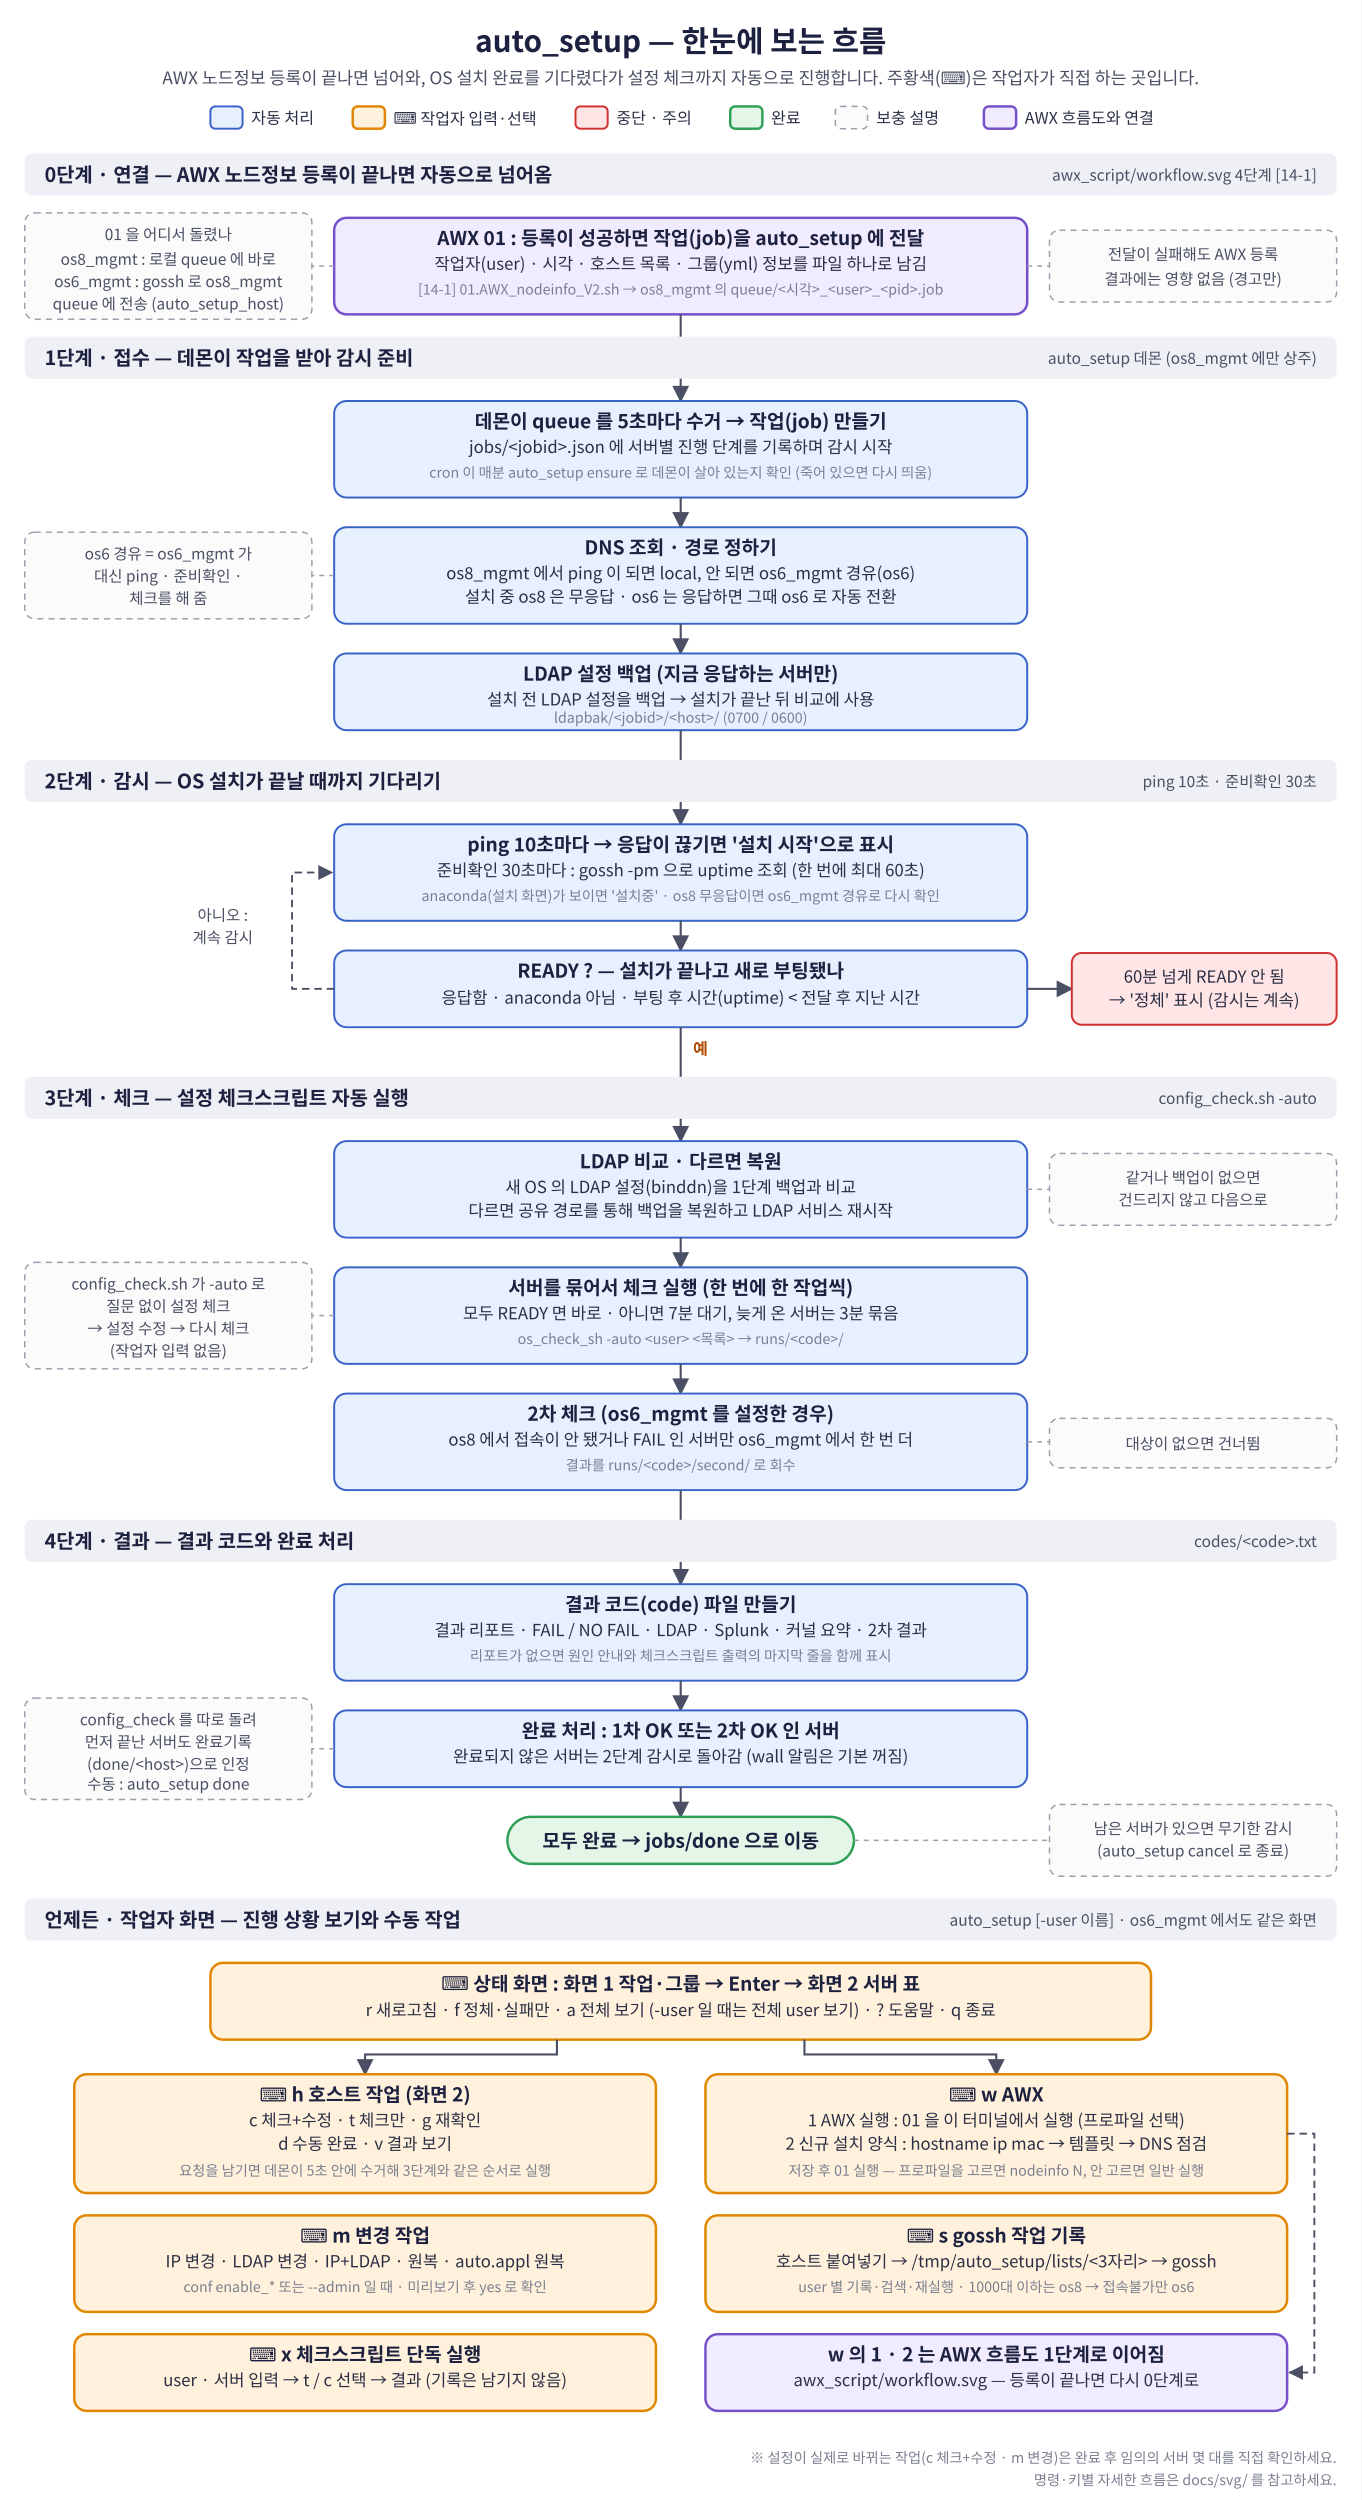
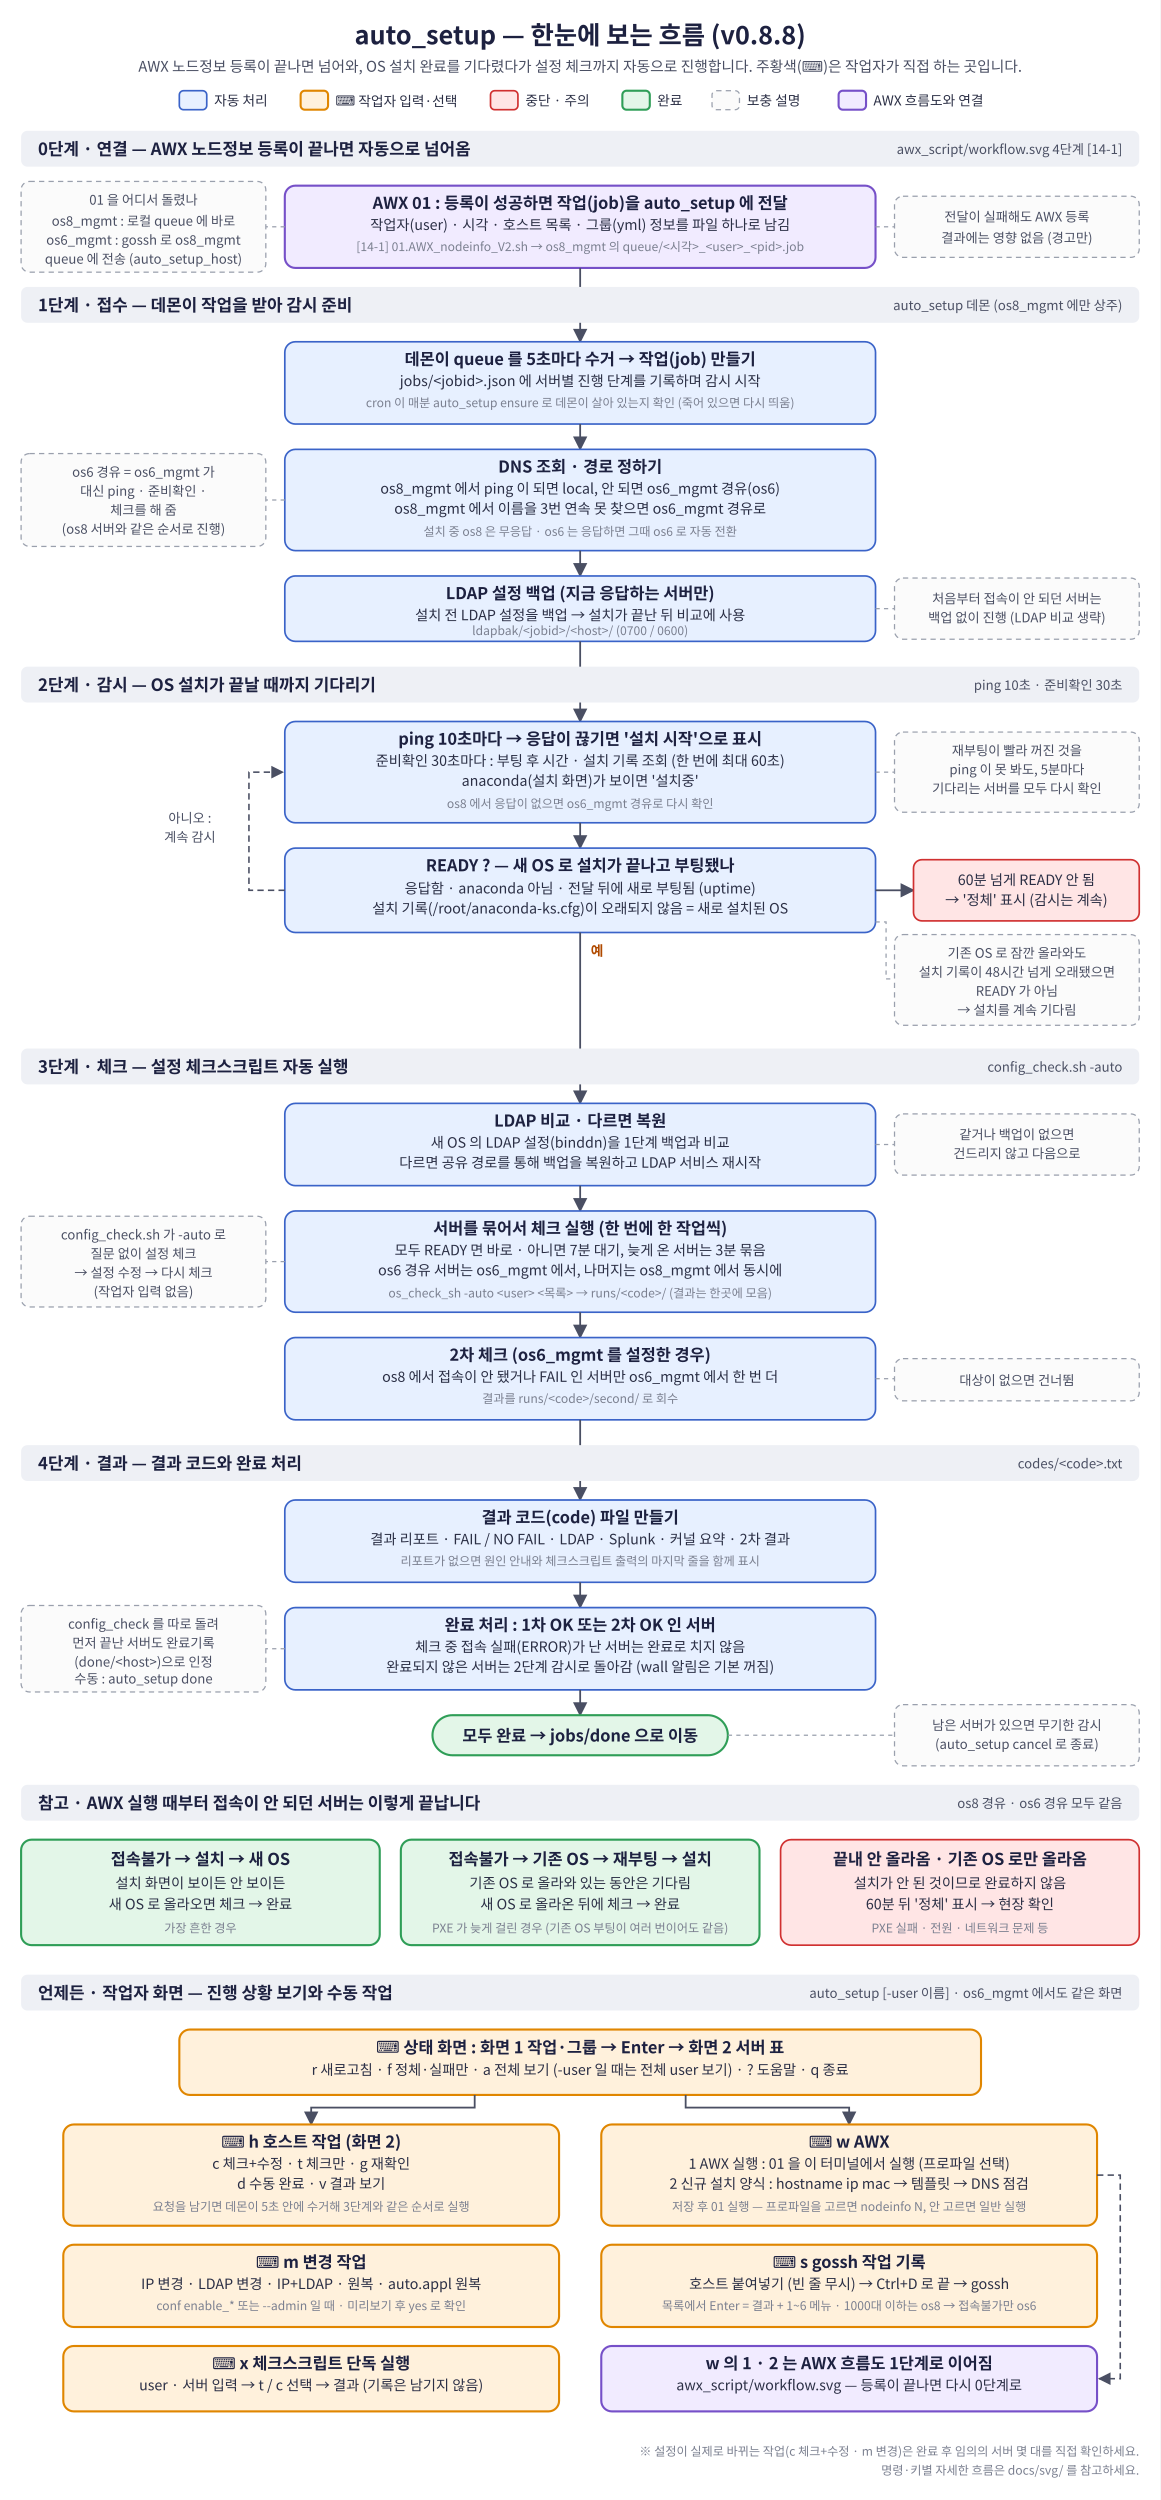
- <svg xmlns="http://www.w3.org/2000/svg" width="1100" height="2020" viewBox="0 0 1100 2020" font-family="'Malgun Gothic','Apple SD Gothic Neo','Noto Sans CJK KR',sans-serif">
+ <svg xmlns="http://www.w3.org/2000/svg" width="1100" height="2370" viewBox="0 0 1100 2370" font-family="'Malgun Gothic','Apple SD Gothic Neo','Noto Sans CJK KR',sans-serif">
  <defs>
    <marker id="ah" viewBox="0 0 10 10" refX="9" refY="5" markerWidth="8" markerHeight="8" orient="auto-start-reverse">
      <path d="M0 0L10 5L0 10z" fill="#4a4f63" />
    </marker>
    <style>
      .auto  { fill: #e7f0ff; stroke: #3a63c8; stroke-width: 1.6; }
      .input { fill: #fff1dc; stroke: #e08600; stroke-width: 2; }
      .stop  { fill: #ffe5e5; stroke: #d03030; stroke-width: 1.6; }
      .done  { fill: #e3f6e8; stroke: #2f9e57; stroke-width: 2; }
      .link  { fill: #f1ebff; stroke: #7650c8; stroke-width: 2; }
      .band  { fill: #eef0f5; }
      .note  { fill: #fbfbfb; stroke: #9aa0ad; stroke-width: 1.2; stroke-dasharray: 5 4; }
      .ln    { stroke: #4a4f63; stroke-width: 1.7; fill: none; marker-end: url(#ah); }
      .lnd   { stroke: #4a4f63; stroke-width: 1.5; fill: none; marker-end: url(#ah); stroke-dasharray: 6 4; }
      .tie   { stroke: #9aa0ad; stroke-width: 1.2; fill: none; stroke-dasharray: 4 4; }
      .ti    { font-size: 24px; font-weight: bold; fill: #1d2140; text-anchor: middle; }
      .sub   { font-size: 14px; fill: #4a4f63; text-anchor: middle; }
      .bt    { font-size: 16px; font-weight: bold; fill: #1d2140; }
      .h     { font-size: 15.5px; font-weight: bold; fill: #1d2140; text-anchor: middle; }
      .b     { font-size: 13.5px; fill: #2b2f45; text-anchor: middle; }
      .s     { font-size: 11.5px; fill: #7a7f8f; text-anchor: middle; }
      .lb    { font-size: 13px; font-weight: bold; fill: #b04a00; text-anchor: middle; }
      .lg    { font-size: 13px; fill: #2b2f45; }
      .nl    { font-size: 12.5px; fill: #4a4f63; text-anchor: middle; }
    </style>
  </defs>
-   <rect width="1100" height="2020" fill="#ffffff" />
-   <text class="ti" x="550" y="42">auto_setup — 한눈에 보는 흐름</text>
+   <rect width="1100" height="2370" fill="#ffffff" />
+   <text class="ti" x="550" y="42">auto_setup — 한눈에 보는 흐름 (v0.8.8)</text>
  <text class="sub" x="550" y="68">AWX 노드정보 등록이 끝나면 넘어와, OS 설치 완료를 기다렸다가 설정 체크까지 자동으로 진행합니다. 주황색(⌨)은 작업자가 직접 하는 곳입니다.</text>
  <rect class="auto" x="170" y="86" width="26" height="18" rx="4" />
  <text class="lg" x="203" y="100">자동 처리</text>
  <rect class="input" x="285" y="86" width="26" height="18" rx="4" />
  <text class="lg" x="318" y="100">⌨ 작업자 입력·선택</text>
  <rect class="stop" x="465" y="86" width="26" height="18" rx="4" />
  <text class="lg" x="498" y="100">중단 · 주의</text>
  <rect class="done" x="590" y="86" width="26" height="18" rx="4" />
  <text class="lg" x="623" y="100">완료</text>
  <rect class="note" x="675" y="86" width="26" height="18" rx="4" />
  <text class="lg" x="708" y="100">보충 설명</text>
  <rect class="link" x="795" y="86" width="26" height="18" rx="4" />
  <text class="lg" x="828" y="100">AWX 흐름도와 연결</text>
  <rect class="band" x="20" y="124" width="1060" height="34" rx="6" />
  <text class="bt" x="36" y="147">0단계 · 연결 — AWX 노드정보 등록이 끝나면 자동으로 넘어옴</text>
  <text class="nl" x="1064" y="146" style="text-anchor:end">awx_script/workflow.svg 4단계 [14-1]</text>
  <rect class="link" x="270" y="176" width="560" height="78" rx="10" />
  <text class="h" x="550" y="198">AWX 01 : 등록이 성공하면 작업(job)을 auto_setup 에 전달</text>
  <text class="b" x="550" y="218">작업자(user) · 시각 · 호스트 목록 · 그룹(yml) 정보를 파일 하나로 남김</text>
  <text class="s" x="550" y="238">[14-1] 01.AWX_nodeinfo_V2.sh → os8_mgmt 의 queue/&lt;시각&gt;_&lt;user&gt;_&lt;pid&gt;.job</text>
  <path class="tie" d="M270 215 H252" />
  <rect class="note" x="20" y="172" width="232" height="86" rx="8" />
  <text class="nl" x="136" y="194">01 을 어디서 돌렸나</text>
  <text class="nl" x="136" y="214">os8_mgmt : 로컬 queue 에 바로</text>
  <text class="nl" x="136" y="232">os6_mgmt : gossh 로 os8_mgmt</text>
  <text class="nl" x="136" y="250">queue 에 전송 (auto_setup_host)</text>
  <path class="tie" d="M830 215 H848" />
  <rect class="note" x="848" y="186" width="232" height="58" rx="8" />
  <text class="nl" x="964" y="210">전달이 실패해도 AWX 등록</text>
  <text class="nl" x="964" y="230">결과에는 영향 없음 (경고만)</text>
  <path class="ln" d="M550 254 V324" />
  <rect class="band" x="20" y="272" width="1060" height="34" rx="6" />
  <text class="bt" x="36" y="295">1단계 · 접수 — 데몬이 작업을 받아 감시 준비</text>
  <text class="nl" x="1064" y="294" style="text-anchor:end">auto_setup 데몬 (os8_mgmt 에만 상주)</text>
  <rect class="auto" x="270" y="324" width="560" height="78" rx="10" />
  <text class="h" x="550" y="346">데몬이 queue 를 5초마다 수거 → 작업(job) 만들기</text>
  <text class="b" x="550" y="366">jobs/&lt;jobid&gt;.json 에 서버별 진행 단계를 기록하며 감시 시작</text>
  <text class="s" x="550" y="386">cron 이 매분 auto_setup ensure 로 데몬이 살아 있는지 확인 (죽어 있으면 다시 띄움)</text>
  <path class="ln" d="M550 402 V426" />
-   <rect class="auto" x="270" y="426" width="560" height="78" rx="10" />
+   <rect class="auto" x="270" y="426" width="560" height="96" rx="10" />
  <text class="h" x="550" y="448">DNS 조회 · 경로 정하기</text>
  <text class="b" x="550" y="468">os8_mgmt 에서 ping 이 되면 local, 안 되면 os6_mgmt 경유(os6)</text>
-   <text class="b" x="550" y="487">설치 중 os8 은 무응답 · os6 는 응답하면 그때 os6 로 자동 전환</text>
-   <path class="tie" d="M270 465 H252" />
-   <rect class="note" x="20" y="430" width="232" height="70" rx="8" />
+   <text class="b" x="550" y="487">os8_mgmt 에서 이름을 3번 연속 못 찾으면 os6_mgmt 경유로</text>
+   <text class="s" x="550" y="508">설치 중 os8 은 무응답 · os6 는 응답하면 그때 os6 로 자동 전환</text>
+   <path class="tie" d="M270 474 H252" />
+   <rect class="note" x="20" y="430" width="232" height="88" rx="8" />
  <text class="nl" x="136" y="452">os6 경유 = os6_mgmt 가</text>
  <text class="nl" x="136" y="470">대신 ping · 준비확인 ·</text>
  <text class="nl" x="136" y="488">체크를 해 줌</text>
-   <path class="ln" d="M550 504 V528" />
-   <rect class="auto" x="270" y="528" width="560" height="62" rx="10" />
-   <text class="h" x="550" y="550">LDAP 설정 백업 (지금 응답하는 서버만)</text>
-   <text class="b" x="550" y="570">설치 전 LDAP 설정을 백업 → 설치가 끝난 뒤 비교에 사용</text>
-   <text class="s" x="550" y="584">ldapbak/&lt;jobid&gt;/&lt;host&gt;/ (0700 / 0600)</text>
-   <path class="ln" d="M550 590 V666" />
-   <rect class="band" x="20" y="614" width="1060" height="34" rx="6" />
-   <text class="bt" x="36" y="637">2단계 · 감시 — OS 설치가 끝날 때까지 기다리기</text>
-   <text class="nl" x="1064" y="636" style="text-anchor:end">ping 10초 · 준비확인 30초</text>
-   <rect class="auto" x="270" y="666" width="560" height="78" rx="10" />
-   <text class="h" x="550" y="688">ping 10초마다 → 응답이 끊기면 '설치 시작'으로 표시</text>
-   <text class="b" x="550" y="708">준비확인 30초마다 : gossh -pm 으로 uptime 조회 (한 번에 최대 60초)</text>
-   <text class="s" x="550" y="728">anaconda(설치 화면)가 보이면 '설치중' · os8 무응답이면 os6_mgmt 경유로 다시 확인</text>
-   <path class="ln" d="M550 744 V768" />
-   <rect class="auto" x="270" y="768" width="560" height="62" rx="10" />
-   <text class="h" x="550" y="790">READY ? — 설치가 끝나고 새로 부팅됐나</text>
-   <text class="b" x="550" y="811">응답함 · anaconda 아님 · 부팅 후 시간(uptime) &lt; 전달 후 지난 시간</text>
-   <path class="lnd" d="M270 799 H236 V705 H268" />
-   <text class="nl" x="180" y="744">아니오 :</text>
-   <text class="nl" x="180" y="762">계속 감시</text>
-   <path class="ln" d="M830 799 H866" />
-   <rect class="stop" x="866" y="770" width="214" height="58" rx="8" />
-   <text class="b" x="973" y="794">60분 넘게 READY 안 됨</text>
-   <text class="b" x="973" y="813">→ '정체' 표시 (감시는 계속)</text>
-   <path class="ln" d="M550 830 V922" />
-   <text class="lb" x="566" y="852">예</text>
-   <rect class="band" x="20" y="870" width="1060" height="34" rx="6" />
-   <text class="bt" x="36" y="893">3단계 · 체크 — 설정 체크스크립트 자동 실행</text>
-   <text class="nl" x="1064" y="892" style="text-anchor:end">config_check.sh -auto</text>
-   <rect class="auto" x="270" y="922" width="560" height="78" rx="10" />
-   <text class="h" x="550" y="944">LDAP 비교 · 다르면 복원</text>
-   <text class="b" x="550" y="964">새 OS 의 LDAP 설정(binddn)을 1단계 백업과 비교</text>
-   <text class="b" x="550" y="983">다르면 공유 경로를 통해 백업을 복원하고 LDAP 서비스 재시작</text>
-   <path class="tie" d="M830 961 H848" />
-   <rect class="note" x="848" y="932" width="232" height="58" rx="8" />
-   <text class="nl" x="964" y="956">같거나 백업이 없으면</text>
-   <text class="nl" x="964" y="974">건드리지 않고 다음으로</text>
-   <path class="ln" d="M550 1000 V1024" />
-   <rect class="auto" x="270" y="1024" width="560" height="78" rx="10" />
-   <text class="h" x="550" y="1046">서버를 묶어서 체크 실행 (한 번에 한 작업씩)</text>
-   <text class="b" x="550" y="1066">모두 READY 면 바로 · 아니면 7분 대기, 늦게 온 서버는 3분 묶음</text>
-   <text class="s" x="550" y="1086">os_check_sh -auto &lt;user&gt; &lt;목록&gt; → runs/&lt;code&gt;/</text>
-   <path class="tie" d="M270 1063 H252" />
-   <rect class="note" x="20" y="1020" width="232" height="86" rx="8" />
-   <text class="nl" x="136" y="1042">config_check.sh 가 -auto 로</text>
-   <text class="nl" x="136" y="1060">질문 없이 설정 체크</text>
-   <text class="nl" x="136" y="1078">→ 설정 수정 → 다시 체크</text>
-   <text class="nl" x="136" y="1096">(작업자 입력 없음)</text>
-   <path class="ln" d="M550 1102 V1126" />
-   <rect class="auto" x="270" y="1126" width="560" height="78" rx="10" />
-   <text class="h" x="550" y="1148">2차 체크 (os6_mgmt 를 설정한 경우)</text>
-   <text class="b" x="550" y="1168">os8 에서 접속이 안 됐거나 FAIL 인 서버만 os6_mgmt 에서 한 번 더</text>
-   <text class="s" x="550" y="1188">결과를 runs/&lt;code&gt;/second/ 로 회수</text>
-   <path class="tie" d="M830 1165 H848" />
-   <rect class="note" x="848" y="1146" width="232" height="40" rx="8" />
-   <text class="nl" x="964" y="1171">대상이 없으면 건너뜀</text>
-   <path class="ln" d="M550 1204 V1280" />
-   <rect class="band" x="20" y="1228" width="1060" height="34" rx="6" />
-   <text class="bt" x="36" y="1251">4단계 · 결과 — 결과 코드와 완료 처리</text>
-   <text class="nl" x="1064" y="1250" style="text-anchor:end">codes/&lt;code&gt;.txt</text>
-   <rect class="auto" x="270" y="1280" width="560" height="78" rx="10" />
-   <text class="h" x="550" y="1302">결과 코드(code) 파일 만들기</text>
-   <text class="b" x="550" y="1322">결과 리포트 · FAIL / NO FAIL · LDAP · Splunk · 커널 요약 · 2차 결과</text>
-   <text class="s" x="550" y="1342">리포트가 없으면 원인 안내와 체크스크립트 출력의 마지막 줄을 함께 표시</text>
-   <path class="ln" d="M550 1358 V1382" />
-   <rect class="auto" x="270" y="1382" width="560" height="62" rx="10" />
-   <text class="h" x="550" y="1404">완료 처리 : 1차 OK 또는 2차 OK 인 서버</text>
-   <text class="b" x="550" y="1424">완료되지 않은 서버는 2단계 감시로 돌아감 (wall 알림은 기본 꺼짐)</text>
-   <path class="tie" d="M270 1413 H252" />
-   <rect class="note" x="20" y="1372" width="232" height="82" rx="8" />
-   <text class="nl" x="136" y="1394">config_check 를 따로 돌려</text>
-   <text class="nl" x="136" y="1412">먼저 끝난 서버도 완료기록</text>
-   <text class="nl" x="136" y="1430">(done/&lt;host&gt;)으로 인정</text>
-   <text class="nl" x="136" y="1446">수동 : auto_setup done</text>
-   <path class="ln" d="M550 1444 V1468" />
-   <rect class="done" x="410" y="1468" width="280" height="38" rx="19" />
-   <text class="h" x="550" y="1493">모두 완료 → jobs/done 으로 이동</text>
-   <path class="tie" d="M690 1487 H848" />
-   <rect class="note" x="848" y="1458" width="232" height="58" rx="8" />
-   <text class="nl" x="964" y="1482">남은 서버가 있으면 무기한 감시</text>
-   <text class="nl" x="964" y="1500">(auto_setup cancel 로 종료)</text>
-   <rect class="band" x="20" y="1534" width="1060" height="34" rx="6" />
-   <text class="bt" x="36" y="1557">언제든 · 작업자 화면 — 진행 상황 보기와 수동 작업</text>
-   <text class="nl" x="1064" y="1556" style="text-anchor:end">auto_setup [-user 이름] · os6_mgmt 에서도 같은 화면</text>
-   <rect class="input" x="170" y="1586" width="760" height="62" rx="10" />
-   <text class="h" x="550" y="1608">⌨ 상태 화면 : 화면 1 작업·그룹 → Enter → 화면 2 서버 표</text>
-   <text class="b" x="550" y="1629">r 새로고침 · f 정체·실패만 · a 전체 보기 (-user 일 때는 전체 user 보기) · ? 도움말 · q 종료</text>
-   <path class="ln" d="M450 1648 V1660 H295 V1676" />
-   <path class="ln" d="M650 1648 V1660 H805 V1676" />
-   <rect class="input" x="60" y="1676" width="470" height="96" rx="10" />
-   <text class="h" x="295" y="1698">⌨ h 호스트 작업 (화면 2)</text>
-   <text class="b" x="295" y="1718">c 체크+수정 · t 체크만 · g 재확인</text>
-   <text class="b" x="295" y="1737">d 수동 완료 · v 결과 보기</text>
-   <text class="s" x="295" y="1758">요청을 남기면 데몬이 5초 안에 수거해 3단계와 같은 순서로 실행</text>
-   <rect class="input" x="570" y="1676" width="470" height="96" rx="10" />
-   <text class="h" x="805" y="1698">⌨ w AWX</text>
-   <text class="b" x="805" y="1718">1 AWX 실행 : 01 을 이 터미널에서 실행 (프로파일 선택)</text>
-   <text class="b" x="805" y="1737">2 신규 설치 양식 : hostname ip mac → 템플릿 → DNS 점검</text>
-   <text class="s" x="805" y="1758">저장 후 01 실행 — 프로파일을 고르면 nodeinfo N, 안 고르면 일반 실행</text>
-   <rect class="input" x="60" y="1790" width="470" height="78" rx="10" />
-   <text class="h" x="295" y="1812">⌨ m 변경 작업</text>
-   <text class="b" x="295" y="1832">IP 변경 · LDAP 변경 · IP+LDAP · 원복 · auto.appl 원복</text>
-   <text class="s" x="295" y="1852">conf enable_* 또는 --admin 일 때 · 미리보기 후 yes 로 확인</text>
-   <rect class="input" x="570" y="1790" width="470" height="78" rx="10" />
-   <text class="h" x="805" y="1812">⌨ s gossh 작업 기록</text>
-   <text class="b" x="805" y="1832">호스트 붙여넣기 → /tmp/auto_setup/lists/&lt;3자리&gt; → gossh</text>
-   <text class="s" x="805" y="1852">user 별 기록·검색·재실행 · 1000대 이하는 os8 → 접속불가만 os6</text>
-   <rect class="input" x="60" y="1886" width="470" height="62" rx="10" />
-   <text class="h" x="295" y="1908">⌨ x 체크스크립트 단독 실행</text>
-   <text class="b" x="295" y="1928">user · 서버 입력 → t / c 선택 → 결과 (기록은 남기지 않음)</text>
-   <rect class="link" x="570" y="1886" width="470" height="62" rx="10" />
-   <text class="h" x="805" y="1908">w 의 1 · 2 는 AWX 흐름도 1단계로 이어짐</text>
-   <text class="b" x="805" y="1928">awx_script/workflow.svg — 등록이 끝나면 다시 0단계로</text>
-   <path class="lnd" d="M1040 1724 H1062 V1917 H1042" />
-   <text class="s" x="1080" y="1990" style="text-anchor:end">※ 설정이 실제로 바뀌는 작업(c 체크+수정 · m 변경)은 완료 후 임의의 서버 몇 대를 직접 확인하세요.</text>
-   <text class="s" x="1080" y="2008" style="text-anchor:end">명령·키별 자세한 흐름은 docs/svg/ 를 참고하세요.</text>
+   <text class="nl" x="136" y="506">(os8 서버와 같은 순서로 진행)</text>
+   <path class="ln" d="M550 522 V546" />
+   <rect class="auto" x="270" y="546" width="560" height="62" rx="10" />
+   <text class="h" x="550" y="568">LDAP 설정 백업 (지금 응답하는 서버만)</text>
+   <text class="b" x="550" y="588">설치 전 LDAP 설정을 백업 → 설치가 끝난 뒤 비교에 사용</text>
+   <text class="s" x="550" y="602">ldapbak/&lt;jobid&gt;/&lt;host&gt;/ (0700 / 0600)</text>
+   <path class="tie" d="M830 577 H848" />
+   <rect class="note" x="848" y="548" width="232" height="58" rx="8" />
+   <text class="nl" x="964" y="572">처음부터 접속이 안 되던 서버는</text>
+   <text class="nl" x="964" y="590">백업 없이 진행 (LDAP 비교 생략)</text>
+   <path class="ln" d="M550 608 V684" />
+   <rect class="band" x="20" y="632" width="1060" height="34" rx="6" />
+   <text class="bt" x="36" y="655">2단계 · 감시 — OS 설치가 끝날 때까지 기다리기</text>
+   <text class="nl" x="1064" y="654" style="text-anchor:end">ping 10초 · 준비확인 30초</text>
+   <rect class="auto" x="270" y="684" width="560" height="96" rx="10" />
+   <text class="h" x="550" y="706">ping 10초마다 → 응답이 끊기면 '설치 시작'으로 표시</text>
+   <text class="b" x="550" y="726">준비확인 30초마다 : 부팅 후 시간 · 설치 기록 조회 (한 번에 최대 60초)</text>
+   <text class="b" x="550" y="745">anaconda(설치 화면)가 보이면 '설치중'</text>
+   <text class="s" x="550" y="766">os8 에서 응답이 없으면 os6_mgmt 경유로 다시 확인</text>
+   <path class="tie" d="M830 732 H848" />
+   <rect class="note" x="848" y="694" width="232" height="76" rx="8" />
+   <text class="nl" x="964" y="716">재부팅이 빨라 꺼진 것을</text>
+   <text class="nl" x="964" y="734">ping 이 못 봐도, 5분마다</text>
+   <text class="nl" x="964" y="752">기다리는 서버를 모두 다시 확인</text>
+   <path class="ln" d="M550 780 V804" />
+   <rect class="auto" x="270" y="804" width="560" height="80" rx="10" />
+   <text class="h" x="550" y="826">READY ? — 새 OS 로 설치가 끝나고 부팅됐나</text>
+   <text class="b" x="550" y="847">응답함 · anaconda 아님 · 전달 뒤에 새로 부팅됨 (uptime)</text>
+   <text class="b" x="550" y="866">설치 기록(/root/anaconda-ks.cfg)이 오래되지 않음 = 새로 설치된 OS</text>
+   <path class="lnd" d="M270 844 H236 V732 H268" />
+   <text class="nl" x="180" y="780">아니오 :</text>
+   <text class="nl" x="180" y="798">계속 감시</text>
+   <path class="ln" d="M830 844 H866" />
+   <rect class="stop" x="866" y="815" width="214" height="58" rx="8" />
+   <text class="b" x="973" y="839">60분 넘게 READY 안 됨</text>
+   <text class="b" x="973" y="858">→ '정체' 표시 (감시는 계속)</text>
+   <path class="tie" d="M830 874 H840 V928 H848" />
+   <rect class="note" x="848" y="886" width="232" height="86" rx="8" />
+   <text class="nl" x="964" y="908">기존 OS 로 잠깐 올라와도</text>
+   <text class="nl" x="964" y="926">설치 기록이 48시간 넘게 오래됐으면</text>
+   <text class="nl" x="964" y="944">READY 가 아님</text>
+   <text class="nl" x="964" y="962">→ 설치를 계속 기다림</text>
+   <path class="ln" d="M550 884 V1046" />
+   <text class="lb" x="566" y="906">예</text>
+   <rect class="band" x="20" y="994" width="1060" height="34" rx="6" />
+   <text class="bt" x="36" y="1017">3단계 · 체크 — 설정 체크스크립트 자동 실행</text>
+   <text class="nl" x="1064" y="1016" style="text-anchor:end">config_check.sh -auto</text>
+   <rect class="auto" x="270" y="1046" width="560" height="78" rx="10" />
+   <text class="h" x="550" y="1068">LDAP 비교 · 다르면 복원</text>
+   <text class="b" x="550" y="1088">새 OS 의 LDAP 설정(binddn)을 1단계 백업과 비교</text>
+   <text class="b" x="550" y="1107">다르면 공유 경로를 통해 백업을 복원하고 LDAP 서비스 재시작</text>
+   <path class="tie" d="M830 1085 H848" />
+   <rect class="note" x="848" y="1056" width="232" height="58" rx="8" />
+   <text class="nl" x="964" y="1080">같거나 백업이 없으면</text>
+   <text class="nl" x="964" y="1098">건드리지 않고 다음으로</text>
+   <path class="ln" d="M550 1124 V1148" />
+   <rect class="auto" x="270" y="1148" width="560" height="96" rx="10" />
+   <text class="h" x="550" y="1170">서버를 묶어서 체크 실행 (한 번에 한 작업씩)</text>
+   <text class="b" x="550" y="1190">모두 READY 면 바로 · 아니면 7분 대기, 늦게 온 서버는 3분 묶음</text>
+   <text class="b" x="550" y="1209">os6 경유 서버는 os6_mgmt 에서, 나머지는 os8_mgmt 에서 동시에</text>
+   <text class="s" x="550" y="1230">os_check_sh -auto &lt;user&gt; &lt;목록&gt; → runs/&lt;code&gt;/ (결과는 한곳에 모음)</text>
+   <path class="tie" d="M270 1196 H252" />
+   <rect class="note" x="20" y="1153" width="232" height="86" rx="8" />
+   <text class="nl" x="136" y="1175">config_check.sh 가 -auto 로</text>
+   <text class="nl" x="136" y="1193">질문 없이 설정 체크</text>
+   <text class="nl" x="136" y="1211">→ 설정 수정 → 다시 체크</text>
+   <text class="nl" x="136" y="1229">(작업자 입력 없음)</text>
+   <path class="ln" d="M550 1244 V1268" />
+   <rect class="auto" x="270" y="1268" width="560" height="78" rx="10" />
+   <text class="h" x="550" y="1290">2차 체크 (os6_mgmt 를 설정한 경우)</text>
+   <text class="b" x="550" y="1310">os8 에서 접속이 안 됐거나 FAIL 인 서버만 os6_mgmt 에서 한 번 더</text>
+   <text class="s" x="550" y="1330">결과를 runs/&lt;code&gt;/second/ 로 회수</text>
+   <path class="tie" d="M830 1307 H848" />
+   <rect class="note" x="848" y="1288" width="232" height="40" rx="8" />
+   <text class="nl" x="964" y="1313">대상이 없으면 건너뜀</text>
+   <path class="ln" d="M550 1346 V1422" />
+   <rect class="band" x="20" y="1370" width="1060" height="34" rx="6" />
+   <text class="bt" x="36" y="1393">4단계 · 결과 — 결과 코드와 완료 처리</text>
+   <text class="nl" x="1064" y="1392" style="text-anchor:end">codes/&lt;code&gt;.txt</text>
+   <rect class="auto" x="270" y="1422" width="560" height="78" rx="10" />
+   <text class="h" x="550" y="1444">결과 코드(code) 파일 만들기</text>
+   <text class="b" x="550" y="1464">결과 리포트 · FAIL / NO FAIL · LDAP · Splunk · 커널 요약 · 2차 결과</text>
+   <text class="s" x="550" y="1484">리포트가 없으면 원인 안내와 체크스크립트 출력의 마지막 줄을 함께 표시</text>
+   <path class="ln" d="M550 1500 V1524" />
+   <rect class="auto" x="270" y="1524" width="560" height="78" rx="10" />
+   <text class="h" x="550" y="1546">완료 처리 : 1차 OK 또는 2차 OK 인 서버</text>
+   <text class="b" x="550" y="1566">체크 중 접속 실패(ERROR)가 난 서버는 완료로 치지 않음</text>
+   <text class="b" x="550" y="1585">완료되지 않은 서버는 2단계 감시로 돌아감 (wall 알림은 기본 꺼짐)</text>
+   <path class="tie" d="M270 1563 H252" />
+   <rect class="note" x="20" y="1522" width="232" height="82" rx="8" />
+   <text class="nl" x="136" y="1544">config_check 를 따로 돌려</text>
+   <text class="nl" x="136" y="1562">먼저 끝난 서버도 완료기록</text>
+   <text class="nl" x="136" y="1580">(done/&lt;host&gt;)으로 인정</text>
+   <text class="nl" x="136" y="1596">수동 : auto_setup done</text>
+   <path class="ln" d="M550 1602 V1626" />
+   <rect class="done" x="410" y="1626" width="280" height="38" rx="19" />
+   <text class="h" x="550" y="1651">모두 완료 → jobs/done 으로 이동</text>
+   <path class="tie" d="M690 1645 H848" />
+   <rect class="note" x="848" y="1616" width="232" height="58" rx="8" />
+   <text class="nl" x="964" y="1640">남은 서버가 있으면 무기한 감시</text>
+   <text class="nl" x="964" y="1658">(auto_setup cancel 로 종료)</text>
+   <rect class="band" x="20" y="1692" width="1060" height="34" rx="6" />
+   <text class="bt" x="36" y="1715">참고 · AWX 실행 때부터 접속이 안 되던 서버는 이렇게 끝납니다</text>
+   <text class="nl" x="1064" y="1714" style="text-anchor:end">os8 경유 · os6 경유 모두 같음</text>
+   <rect class="done" x="20" y="1744" width="340" height="100" rx="10" />
+   <text class="h" x="190" y="1768">접속불가 → 설치 → 새 OS</text>
+   <text class="b" x="190" y="1790">설치 화면이 보이든 안 보이든</text>
+   <text class="b" x="190" y="1810">새 OS 로 올라오면 체크 → 완료</text>
+   <text class="s" x="190" y="1832">가장 흔한 경우</text>
+   <rect class="done" x="380" y="1744" width="340" height="100" rx="10" />
+   <text class="h" x="550" y="1768">접속불가 → 기존 OS → 재부팅 → 설치</text>
+   <text class="b" x="550" y="1790">기존 OS 로 올라와 있는 동안은 기다림</text>
+   <text class="b" x="550" y="1810">새 OS 로 올라온 뒤에 체크 → 완료</text>
+   <text class="s" x="550" y="1832">PXE 가 늦게 걸린 경우 (기존 OS 부팅이 여러 번이어도 같음)</text>
+   <rect class="stop" x="740" y="1744" width="340" height="100" rx="10" />
+   <text class="h" x="910" y="1768">끝내 안 올라옴 · 기존 OS 로만 올라옴</text>
+   <text class="b" x="910" y="1790">설치가 안 된 것이므로 완료하지 않음</text>
+   <text class="b" x="910" y="1810">60분 뒤 '정체' 표시 → 현장 확인</text>
+   <text class="s" x="910" y="1832">PXE 실패 · 전원 · 네트워크 문제 등</text>
+   <rect class="band" x="20" y="1872" width="1060" height="34" rx="6" />
+   <text class="bt" x="36" y="1895">언제든 · 작업자 화면 — 진행 상황 보기와 수동 작업</text>
+   <text class="nl" x="1064" y="1894" style="text-anchor:end">auto_setup [-user 이름] · os6_mgmt 에서도 같은 화면</text>
+   <rect class="input" x="170" y="1924" width="760" height="62" rx="10" />
+   <text class="h" x="550" y="1946">⌨ 상태 화면 : 화면 1 작업·그룹 → Enter → 화면 2 서버 표</text>
+   <text class="b" x="550" y="1967">r 새로고침 · f 정체·실패만 · a 전체 보기 (-user 일 때는 전체 user 보기) · ? 도움말 · q 종료</text>
+   <path class="ln" d="M450 1986 V1998 H295 V2014" />
+   <path class="ln" d="M650 1986 V1998 H805 V2014" />
+   <rect class="input" x="60" y="2014" width="470" height="96" rx="10" />
+   <text class="h" x="295" y="2036">⌨ h 호스트 작업 (화면 2)</text>
+   <text class="b" x="295" y="2056">c 체크+수정 · t 체크만 · g 재확인</text>
+   <text class="b" x="295" y="2075">d 수동 완료 · v 결과 보기</text>
+   <text class="s" x="295" y="2096">요청을 남기면 데몬이 5초 안에 수거해 3단계와 같은 순서로 실행</text>
+   <rect class="input" x="570" y="2014" width="470" height="96" rx="10" />
+   <text class="h" x="805" y="2036">⌨ w AWX</text>
+   <text class="b" x="805" y="2056">1 AWX 실행 : 01 을 이 터미널에서 실행 (프로파일 선택)</text>
+   <text class="b" x="805" y="2075">2 신규 설치 양식 : hostname ip mac → 템플릿 → DNS 점검</text>
+   <text class="s" x="805" y="2096">저장 후 01 실행 — 프로파일을 고르면 nodeinfo N, 안 고르면 일반 실행</text>
+   <rect class="input" x="60" y="2128" width="470" height="78" rx="10" />
+   <text class="h" x="295" y="2150">⌨ m 변경 작업</text>
+   <text class="b" x="295" y="2170">IP 변경 · LDAP 변경 · IP+LDAP · 원복 · auto.appl 원복</text>
+   <text class="s" x="295" y="2190">conf enable_* 또는 --admin 일 때 · 미리보기 후 yes 로 확인</text>
+   <rect class="input" x="570" y="2128" width="470" height="78" rx="10" />
+   <text class="h" x="805" y="2150">⌨ s gossh 작업 기록</text>
+   <text class="b" x="805" y="2170">호스트 붙여넣기 (빈 줄 무시) → Ctrl+D 로 끝 → gossh</text>
+   <text class="s" x="805" y="2190">목록에서 Enter = 결과 + 1~6 메뉴 · 1000대 이하는 os8 → 접속불가만 os6</text>
+   <rect class="input" x="60" y="2224" width="470" height="62" rx="10" />
+   <text class="h" x="295" y="2246">⌨ x 체크스크립트 단독 실행</text>
+   <text class="b" x="295" y="2266">user · 서버 입력 → t / c 선택 → 결과 (기록은 남기지 않음)</text>
+   <rect class="link" x="570" y="2224" width="470" height="62" rx="10" />
+   <text class="h" x="805" y="2246">w 의 1 · 2 는 AWX 흐름도 1단계로 이어짐</text>
+   <text class="b" x="805" y="2266">awx_script/workflow.svg — 등록이 끝나면 다시 0단계로</text>
+   <path class="lnd" d="M1040 2062 H1062 V2255 H1042" />
+   <text class="s" x="1080" y="2328" style="text-anchor:end">※ 설정이 실제로 바뀌는 작업(c 체크+수정 · m 변경)은 완료 후 임의의 서버 몇 대를 직접 확인하세요.</text>
+   <text class="s" x="1080" y="2346" style="text-anchor:end">명령·키별 자세한 흐름은 docs/svg/ 를 참고하세요.</text>
</svg>
